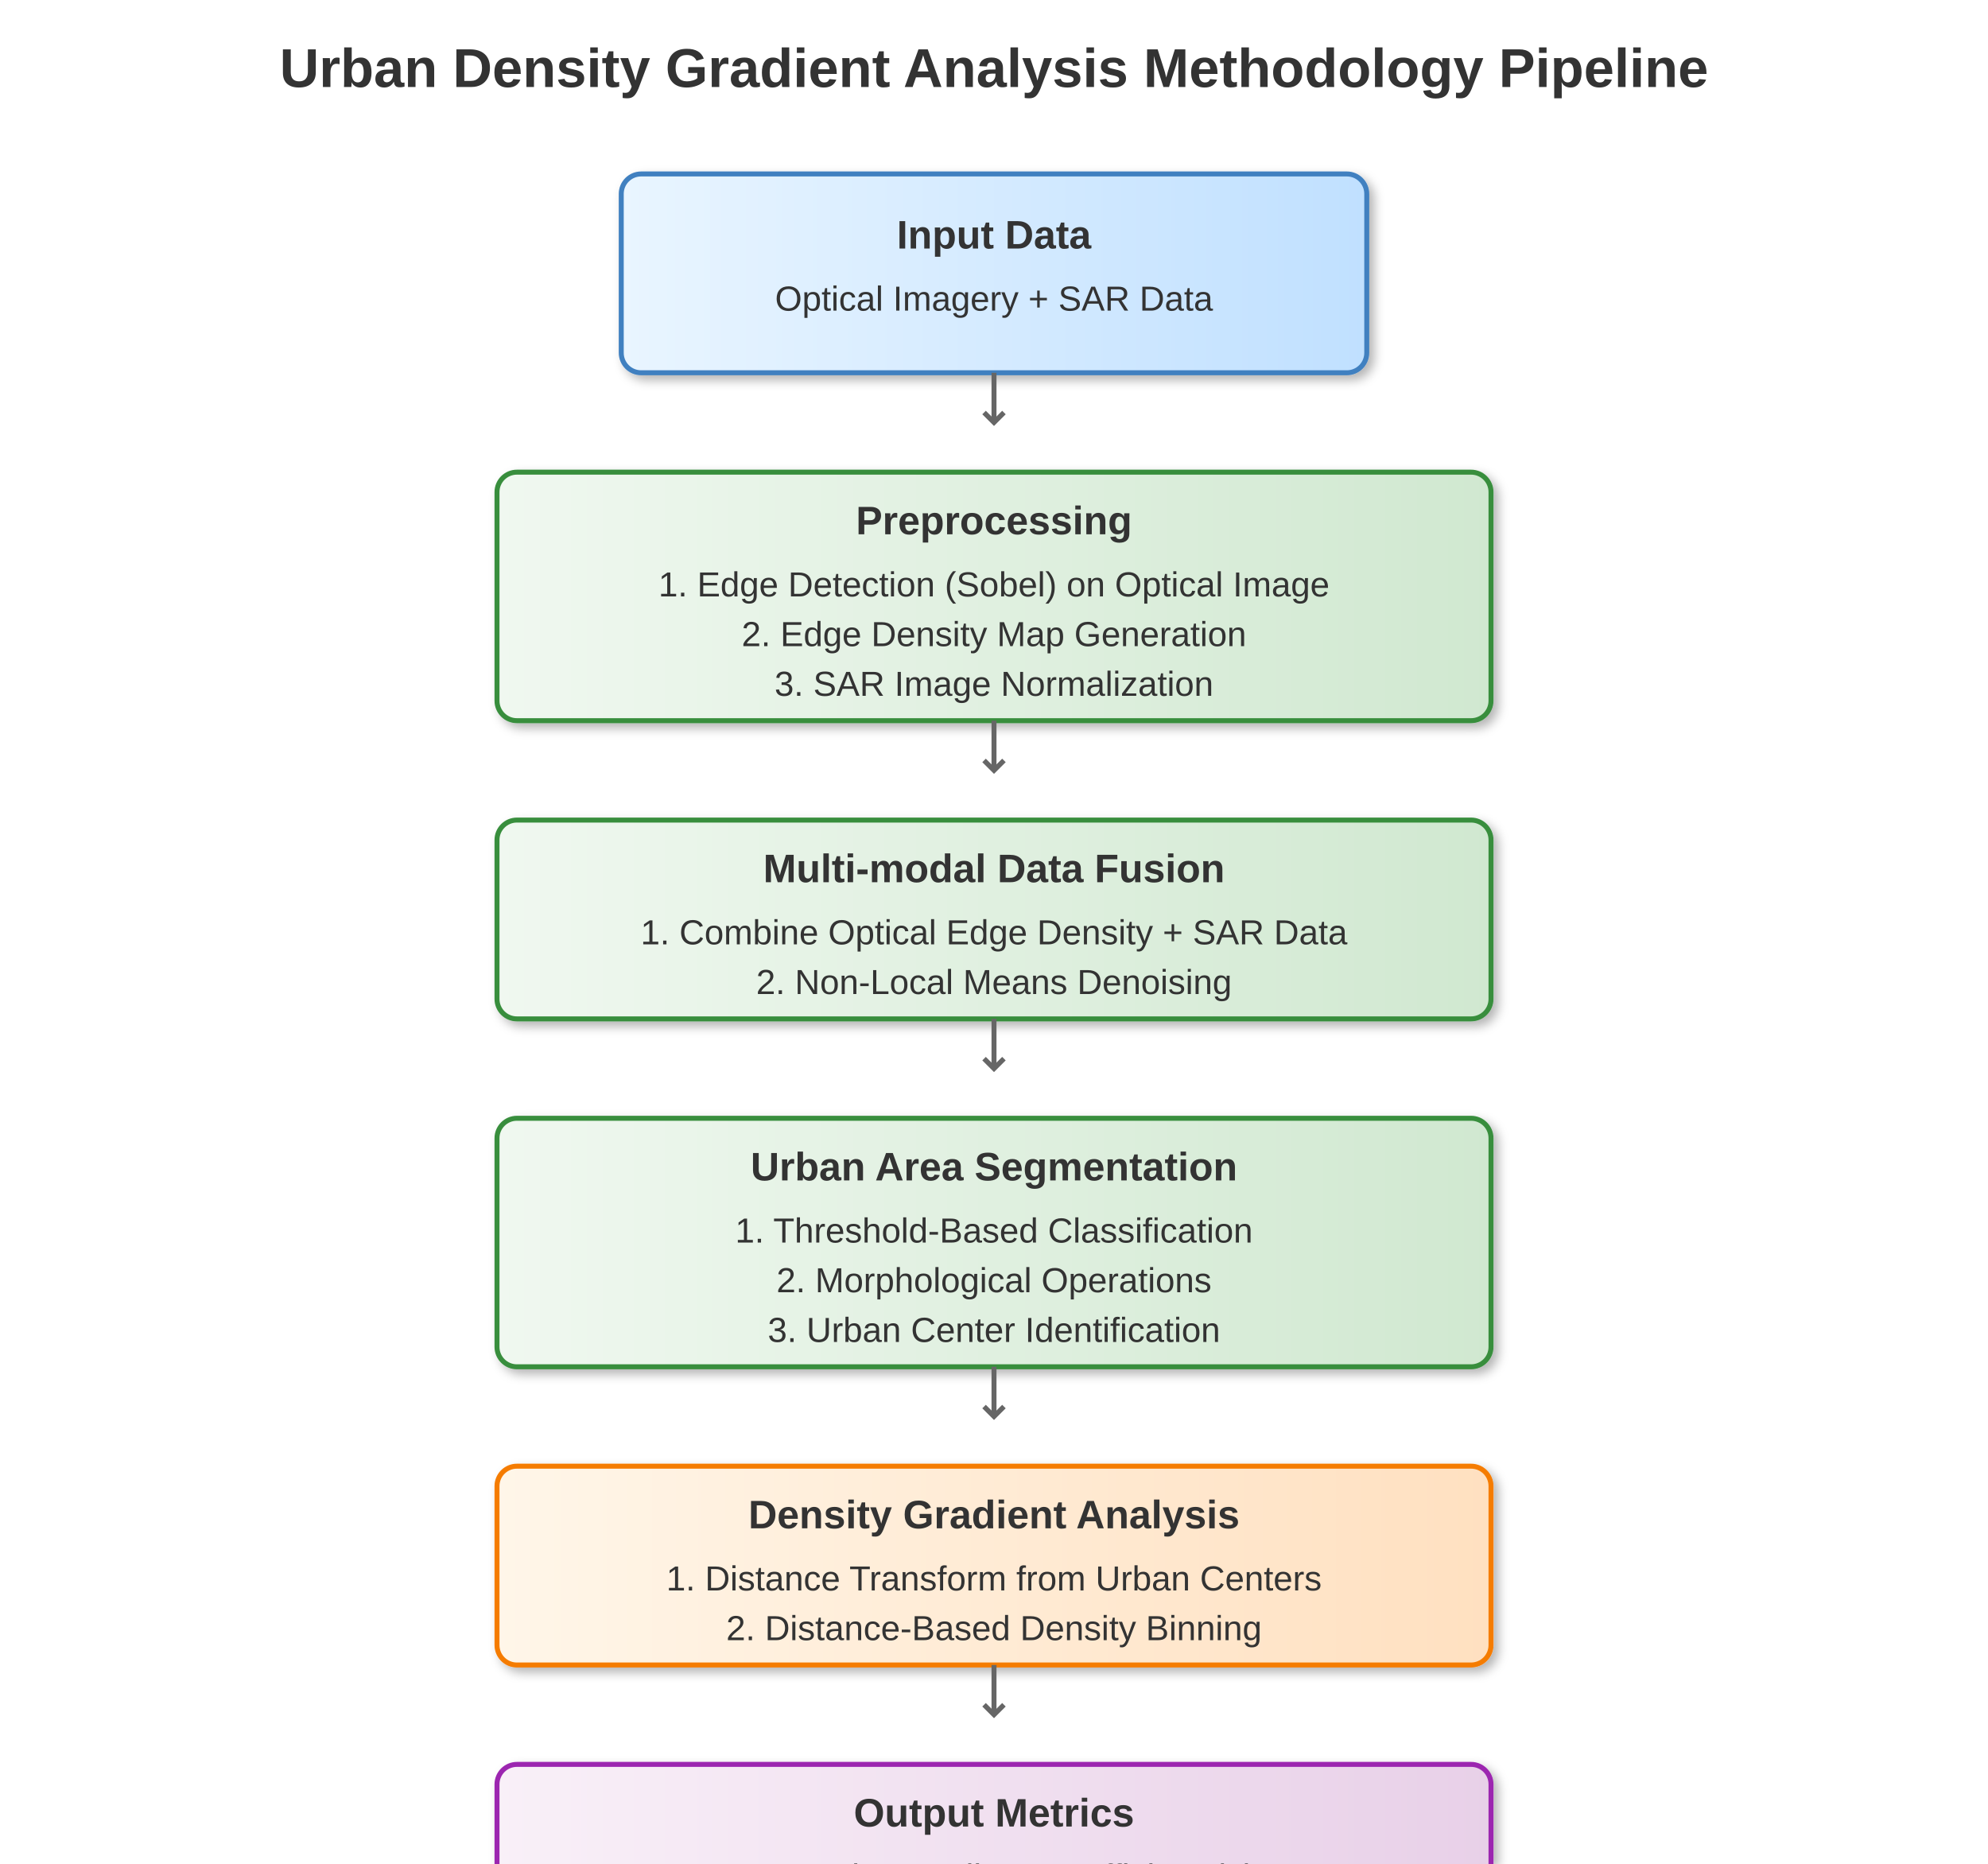
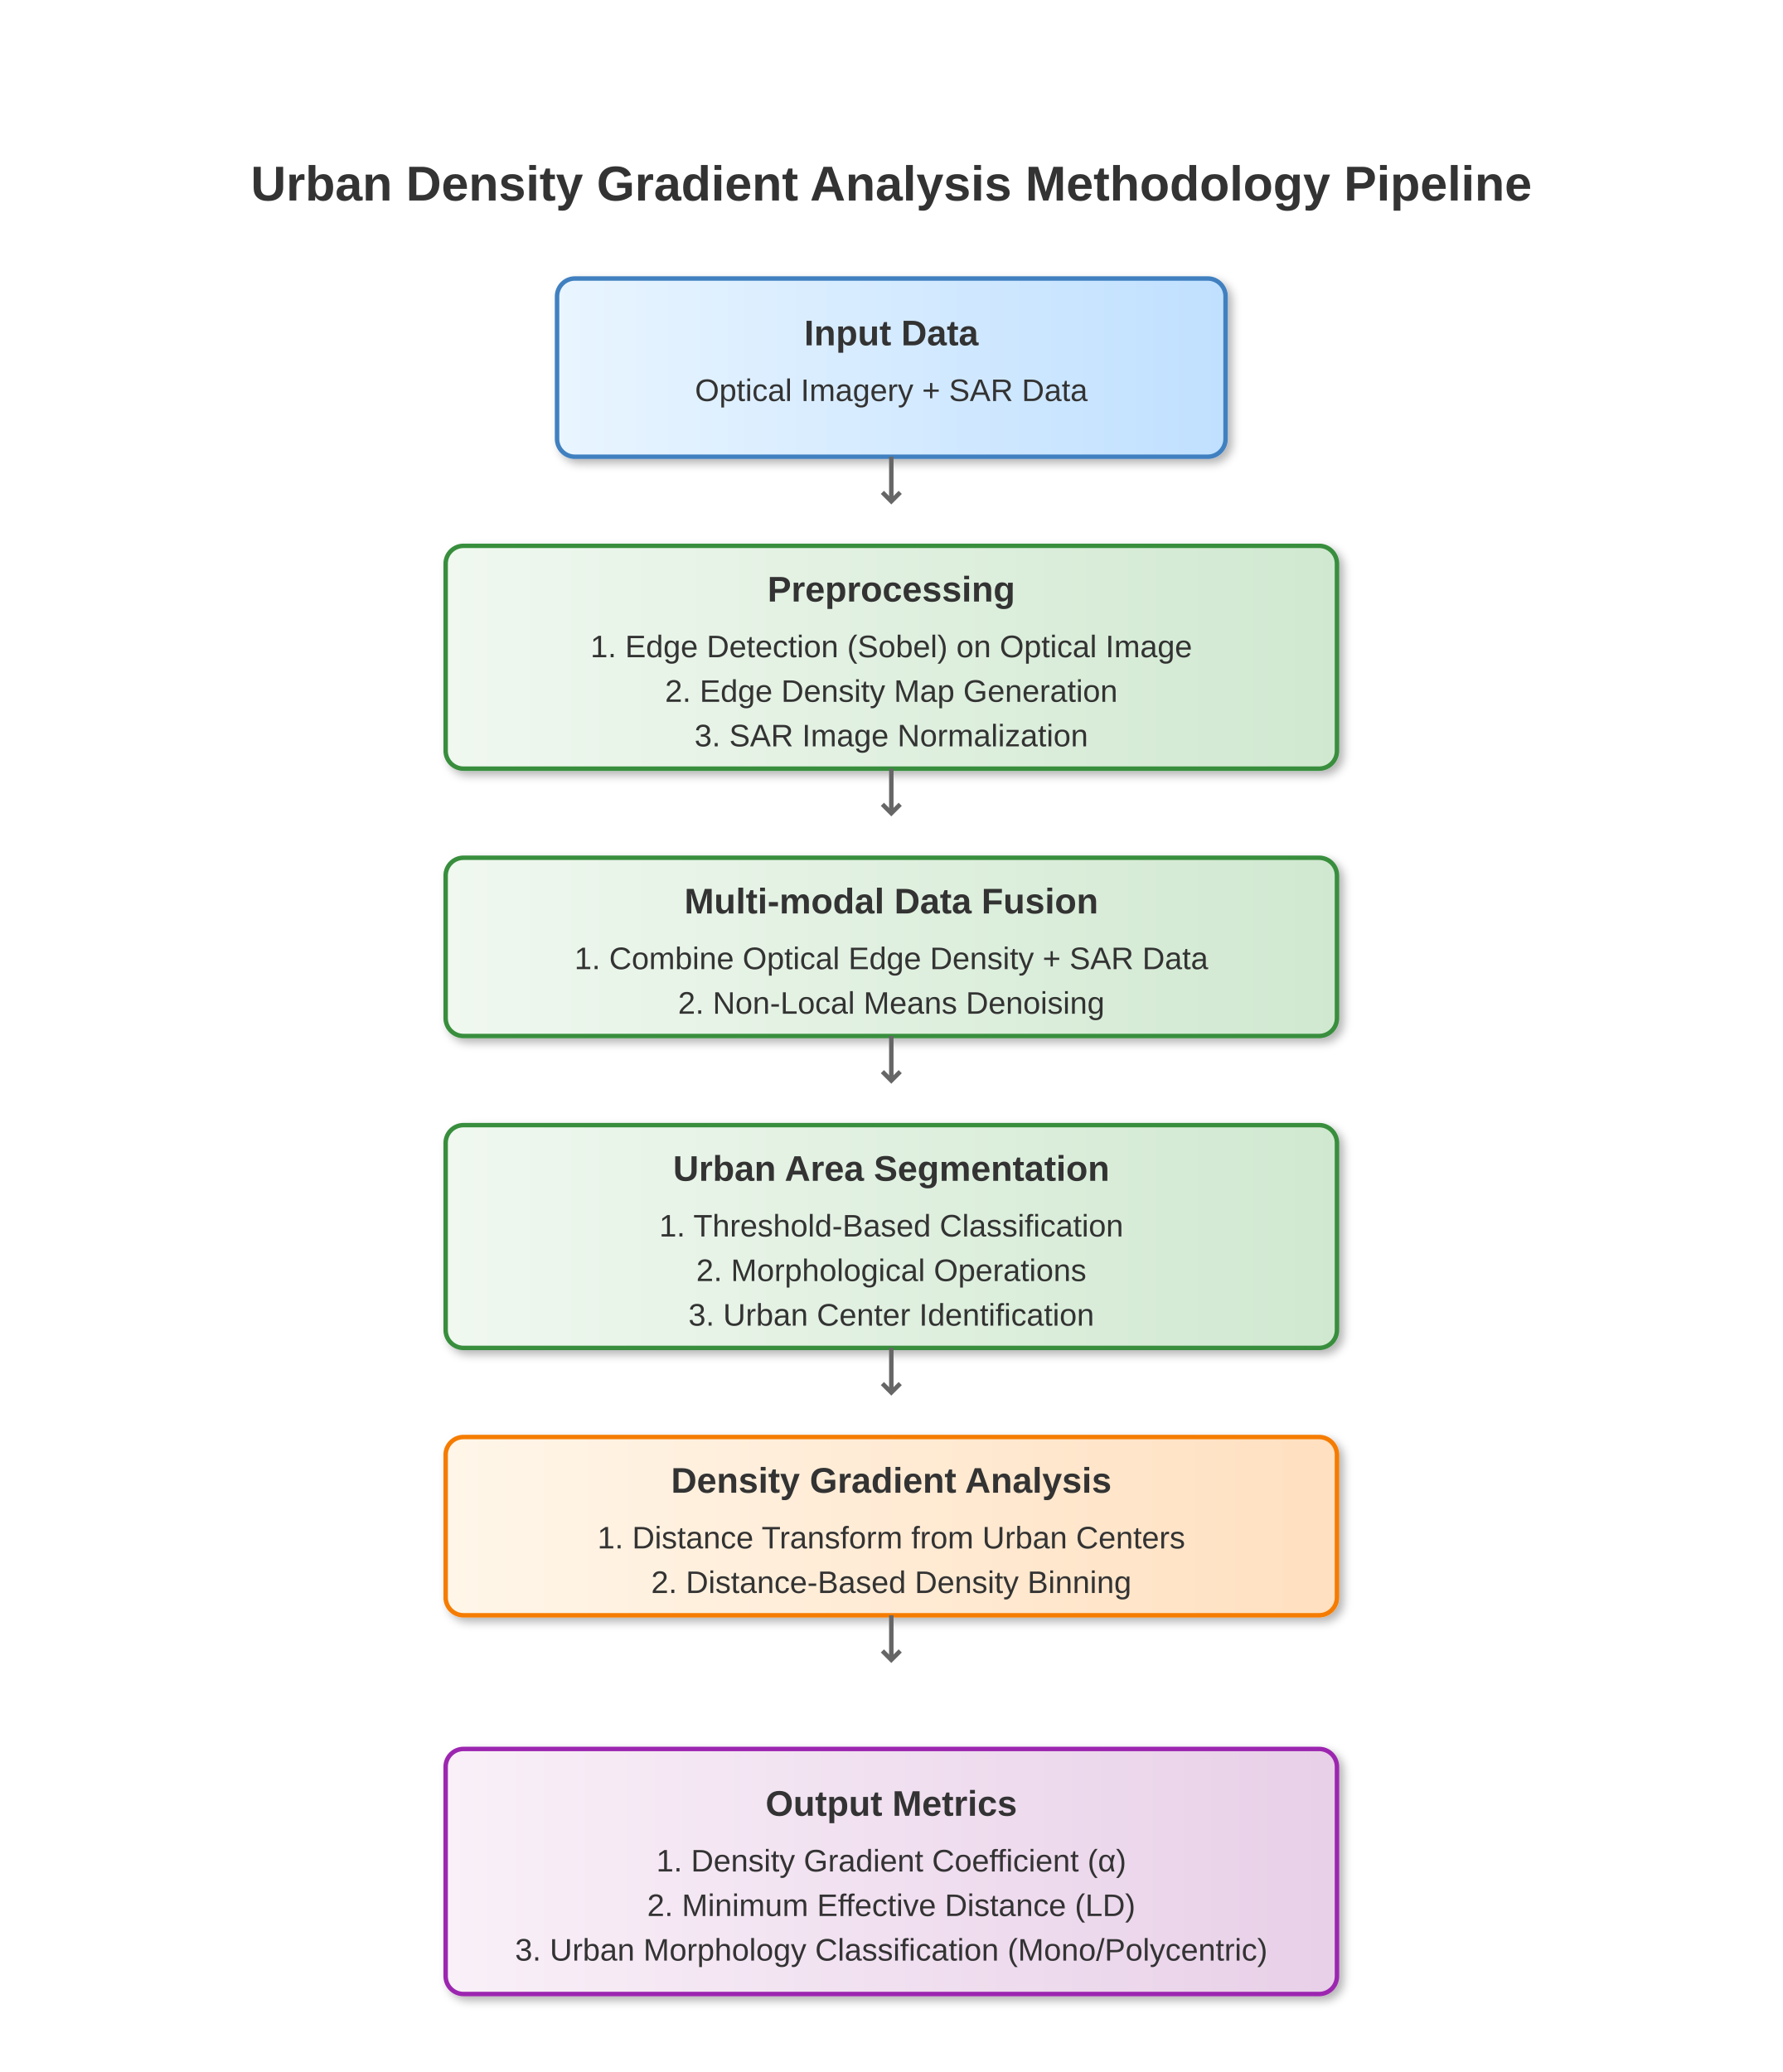
- <svg xmlns="http://www.w3.org/2000/svg" width="800" height="750" viewBox="0 0 800 750">
+ <svg xmlns="http://www.w3.org/2000/svg" width="800" height="930" viewBox="0 0 800 820">
  <defs>
    <filter id="shadow" x="-10%" y="-10%" width="120%" height="120%">
      <feDropShadow dx="2" dy="2" stdDeviation="2" flood-opacity="0.3" />
    </filter>
    <linearGradient id="inputGradient" x1="0%" y1="0%" x2="100%" y2="0%">
      <stop offset="0%" stop-color="#e9f5ff" />
      <stop offset="100%" stop-color="#c0e0ff" />
    </linearGradient>
    <linearGradient id="processGradient" x1="0%" y1="0%" x2="100%" y2="0%">
      <stop offset="0%" stop-color="#f0f8f0" />
      <stop offset="100%" stop-color="#d0e8d0" />
    </linearGradient>
    <linearGradient id="analysisGradient" x1="0%" y1="0%" x2="100%" y2="0%">
      <stop offset="0%" stop-color="#fff6e9" />
      <stop offset="100%" stop-color="#ffe0c0" />
    </linearGradient>
    <linearGradient id="outputGradient" x1="0%" y1="0%" x2="100%" y2="0%">
      <stop offset="0%" stop-color="#f9f0f8" />
      <stop offset="100%" stop-color="#e8d0e8" />
    </linearGradient>
  </defs>
  <text x="400" y="35" font-family="Arial, sans-serif" font-size="22" font-weight="bold" text-anchor="middle" fill="#333">Urban Density Gradient Analysis Methodology Pipeline</text>
  <g transform="translate(400, 70)">
    <rect x="-150" y="0" width="300" height="80" rx="8" ry="8" fill="url(#inputGradient)" stroke="#4080c0" stroke-width="2" filter="url(#shadow)" />
    <text x="0" y="30" font-family="Arial, sans-serif" font-size="16" font-weight="bold" text-anchor="middle" fill="#333">Input Data</text>
    <text x="0" y="55" font-family="Arial, sans-serif" font-size="14" text-anchor="middle" fill="#333">Optical Imagery + SAR Data</text>
  </g>
  <g>
    <path d="M400,150 L400,170" stroke="#666" stroke-width="2" />
    <path d="M396,166 L400,170 L404,166" stroke="#666" stroke-width="2" fill="none" />
  </g>
  <g transform="translate(400, 190)">
    <rect x="-200" y="0" width="400" height="100" rx="8" ry="8" fill="url(#processGradient)" stroke="#388e3c" stroke-width="2" filter="url(#shadow)" />
    <text x="0" y="25" font-family="Arial, sans-serif" font-size="16" font-weight="bold" text-anchor="middle" fill="#333">Preprocessing</text>
    <text x="0" y="50" font-family="Arial, sans-serif" font-size="14" text-anchor="middle" fill="#333">1. Edge Detection (Sobel) on Optical Image</text>
    <text x="0" y="70" font-family="Arial, sans-serif" font-size="14" text-anchor="middle" fill="#333">2. Edge Density Map Generation</text>
    <text x="0" y="90" font-family="Arial, sans-serif" font-size="14" text-anchor="middle" fill="#333">3. SAR Image Normalization</text>
  </g>
  <g>
    <path d="M400,290 L400,310" stroke="#666" stroke-width="2" />
    <path d="M396,306 L400,310 L404,306" stroke="#666" stroke-width="2" fill="none" />
  </g>
  <g transform="translate(400, 330)">
    <rect x="-200" y="0" width="400" height="80" rx="8" ry="8" fill="url(#processGradient)" stroke="#388e3c" stroke-width="2" filter="url(#shadow)" />
    <text x="0" y="25" font-family="Arial, sans-serif" font-size="16" font-weight="bold" text-anchor="middle" fill="#333">Multi-modal Data Fusion</text>
    <text x="0" y="50" font-family="Arial, sans-serif" font-size="14" text-anchor="middle" fill="#333">1. Combine Optical Edge Density + SAR Data</text>
    <text x="0" y="70" font-family="Arial, sans-serif" font-size="14" text-anchor="middle" fill="#333">2. Non-Local Means Denoising</text>
  </g>
  <g>
    <path d="M400,410 L400,430" stroke="#666" stroke-width="2" />
    <path d="M396,426 L400,430 L404,426" stroke="#666" stroke-width="2" fill="none" />
  </g>
  <g transform="translate(400, 450)">
    <rect x="-200" y="0" width="400" height="100" rx="8" ry="8" fill="url(#processGradient)" stroke="#388e3c" stroke-width="2" filter="url(#shadow)" />
    <text x="0" y="25" font-family="Arial, sans-serif" font-size="16" font-weight="bold" text-anchor="middle" fill="#333">Urban Area Segmentation</text>
    <text x="0" y="50" font-family="Arial, sans-serif" font-size="14" text-anchor="middle" fill="#333">1. Threshold-Based Classification</text>
    <text x="0" y="70" font-family="Arial, sans-serif" font-size="14" text-anchor="middle" fill="#333">2. Morphological Operations</text>
    <text x="0" y="90" font-family="Arial, sans-serif" font-size="14" text-anchor="middle" fill="#333">3. Urban Center Identification</text>
  </g>
  <g>
    <path d="M400,550 L400,570" stroke="#666" stroke-width="2" />
    <path d="M396,566 L400,570 L404,566" stroke="#666" stroke-width="2" fill="none" />
  </g>
  <g transform="translate(400, 590)">
    <rect x="-200" y="0" width="400" height="80" rx="8" ry="8" fill="url(#analysisGradient)" stroke="#f57c00" stroke-width="2" filter="url(#shadow)" />
    <text x="0" y="25" font-family="Arial, sans-serif" font-size="16" font-weight="bold" text-anchor="middle" fill="#333">Density Gradient Analysis</text>
    <text x="0" y="50" font-family="Arial, sans-serif" font-size="14" text-anchor="middle" fill="#333">1. Distance Transform from Urban Centers</text>
    <text x="0" y="70" font-family="Arial, sans-serif" font-size="14" text-anchor="middle" fill="#333">2. Distance-Based Density Binning</text>
  </g>
  <g>
    <path d="M400,670 L400,690" stroke="#666" stroke-width="2" />
    <path d="M396,686 L400,690 L404,686" stroke="#666" stroke-width="2" fill="none" />
  </g>
-   <g transform="translate(400, 710)">
-     <rect x="-200" y="0" width="400" height="100" rx="8" ry="8" fill="url(#outputGradient)" stroke="#9c27b0" stroke-width="2" filter="url(#shadow)" />
-     <text x="0" y="25" font-family="Arial, sans-serif" font-size="16" font-weight="bold" text-anchor="middle" fill="#333">Output Metrics</text>
-     <text x="0" y="50" font-family="Arial, sans-serif" font-size="14" text-anchor="middle" fill="#333">1. Density Gradient Coefficient (α)</text>
-     <text x="0" y="70" font-family="Arial, sans-serif" font-size="14" text-anchor="middle" fill="#333">2. Minimum Effective Distance (LD)</text>
-     <text x="0" y="90" font-family="Arial, sans-serif" font-size="14" text-anchor="middle" fill="#333">3. Urban Morphology Classification (Mono/Polycentric)</text>
+   <g transform="translate(400, 730)">
+     <rect x="-200" y="0" width="400" height="110" rx="8" ry="8" fill="url(#outputGradient)" stroke="#9c27b0" stroke-width="2" filter="url(#shadow)" />
+     <text x="0" y="30" font-family="Arial, sans-serif" font-size="16" font-weight="bold" text-anchor="middle" fill="#333">Output Metrics</text>
+     <text x="0" y="55" font-family="Arial, sans-serif" font-size="14" text-anchor="middle" fill="#333">1. Density Gradient Coefficient (α)</text>
+     <text x="0" y="75" font-family="Arial, sans-serif" font-size="14" text-anchor="middle" fill="#333">2. Minimum Effective Distance (LD)</text>
+     <text x="0" y="95" font-family="Arial, sans-serif" font-size="14" text-anchor="middle" fill="#333">3. Urban Morphology Classification (Mono/Polycentric)</text>
  </g>
</svg>
